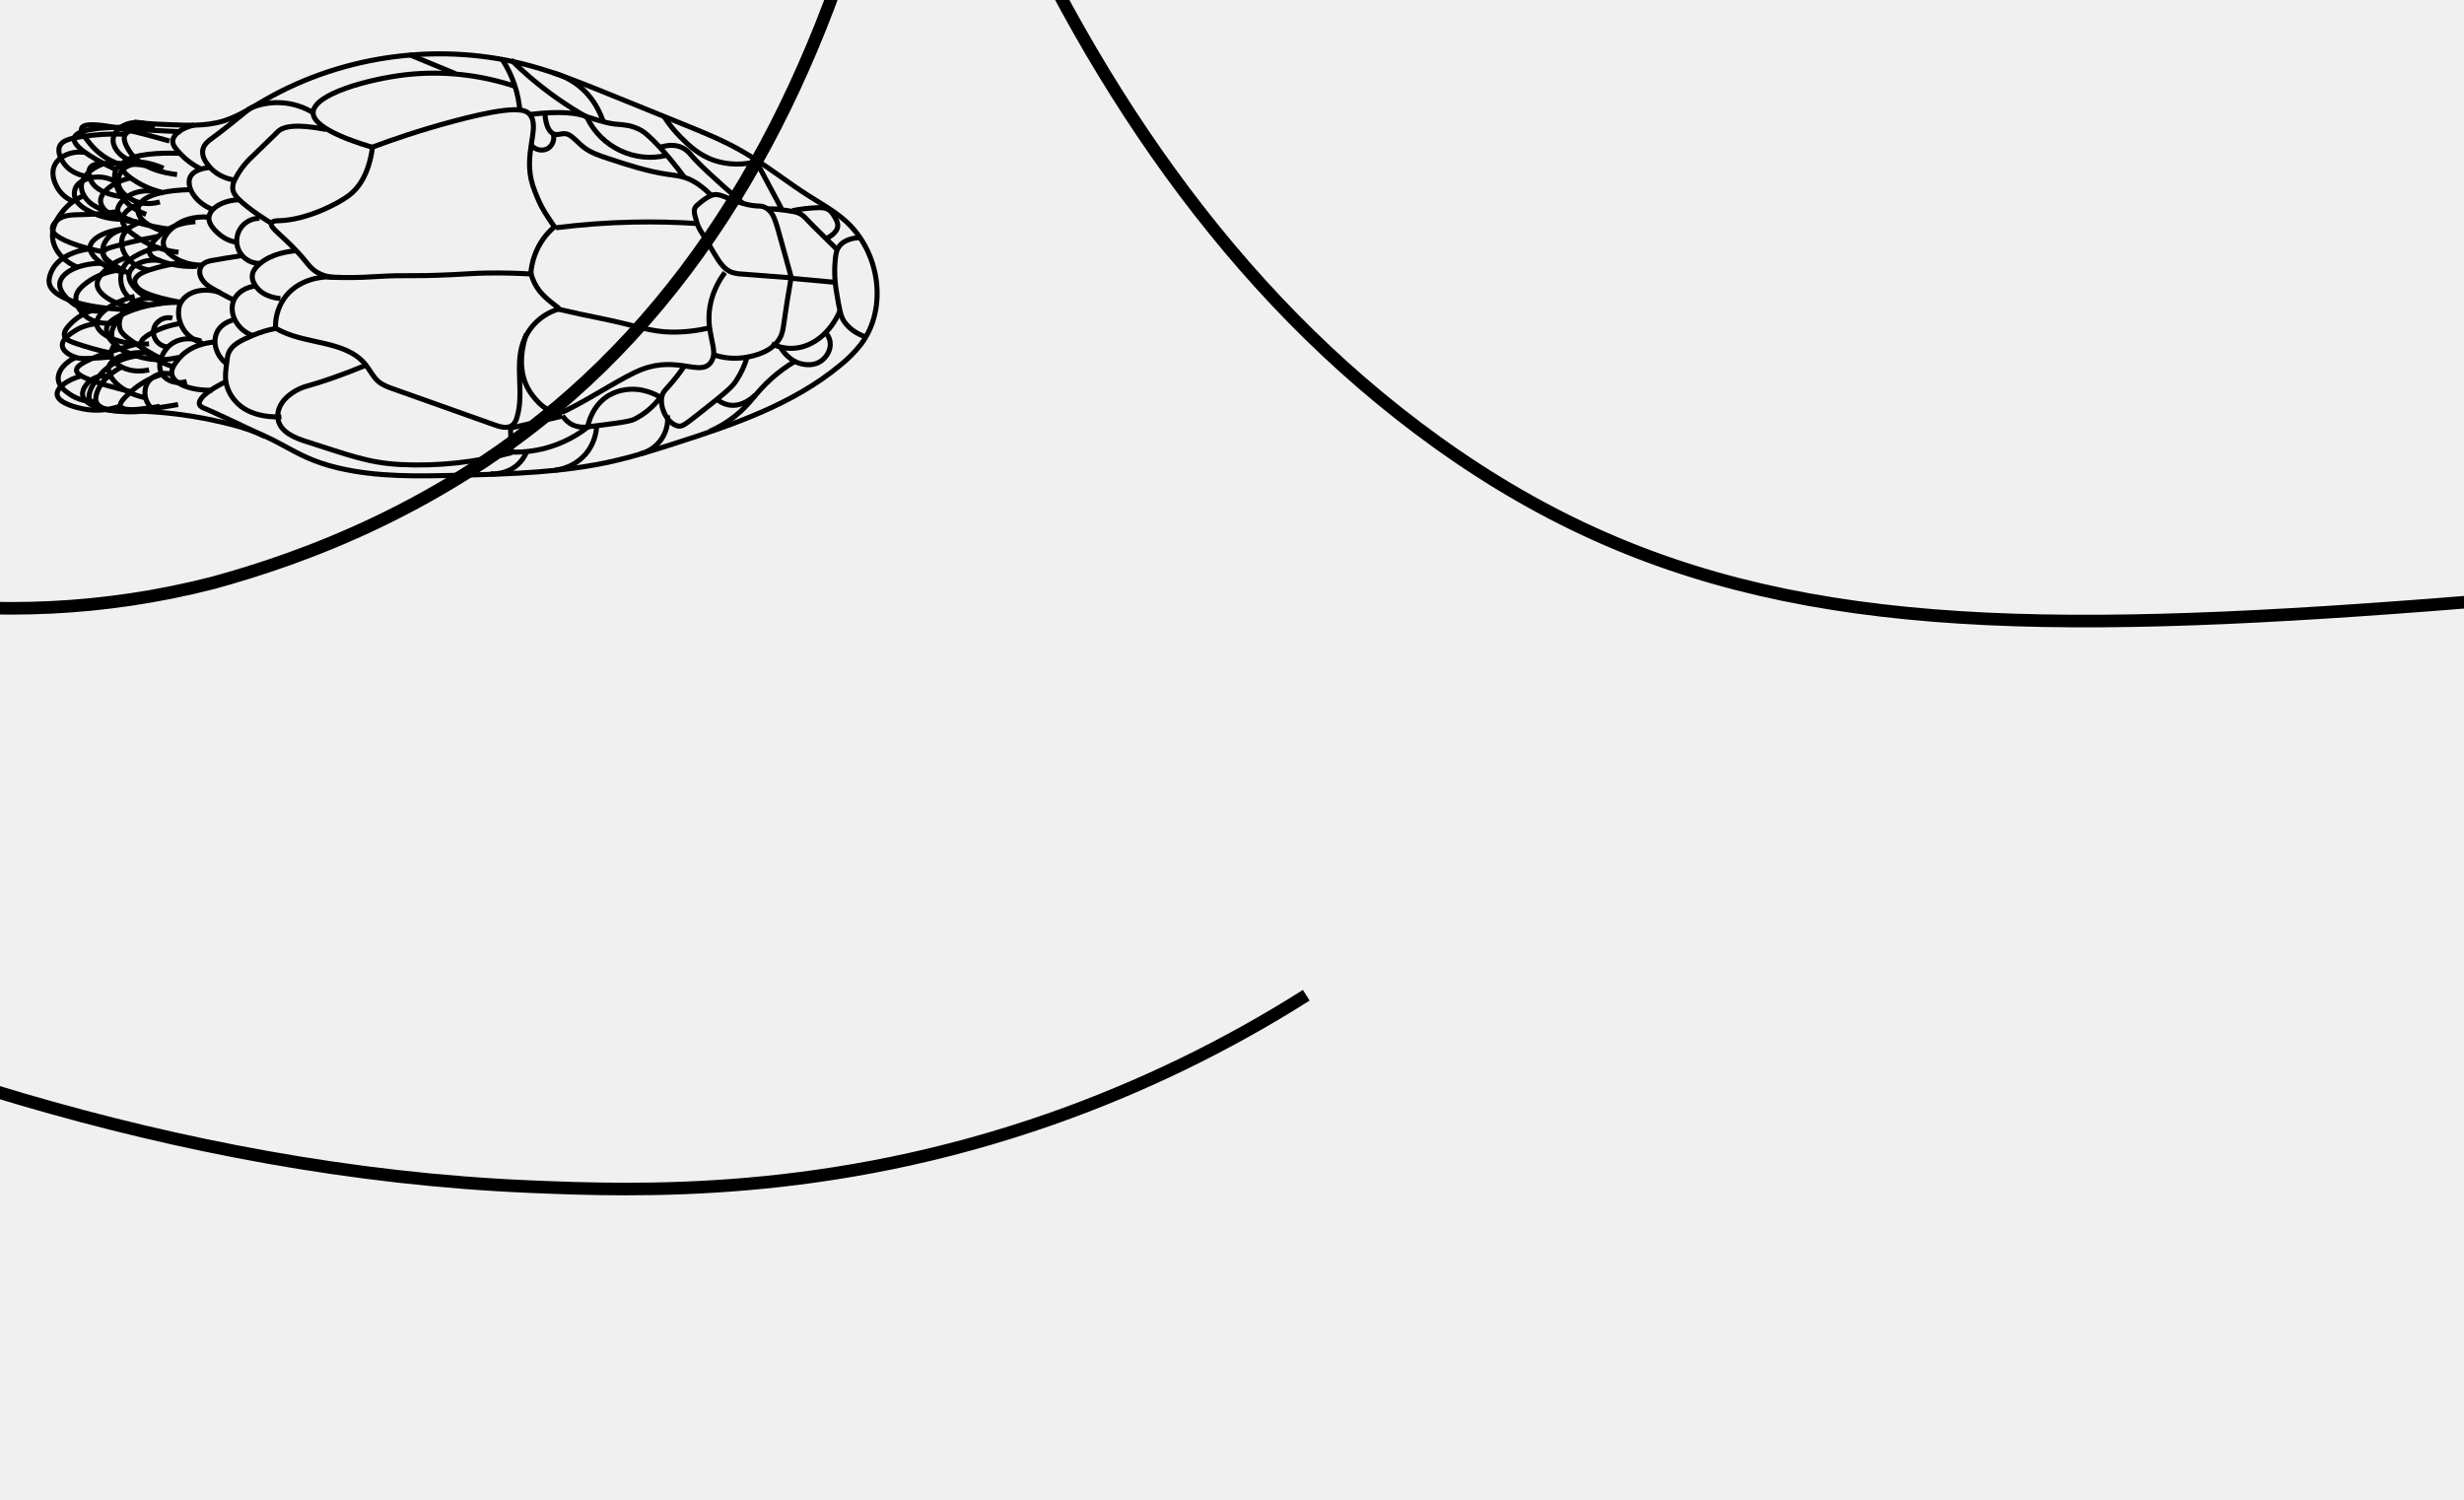
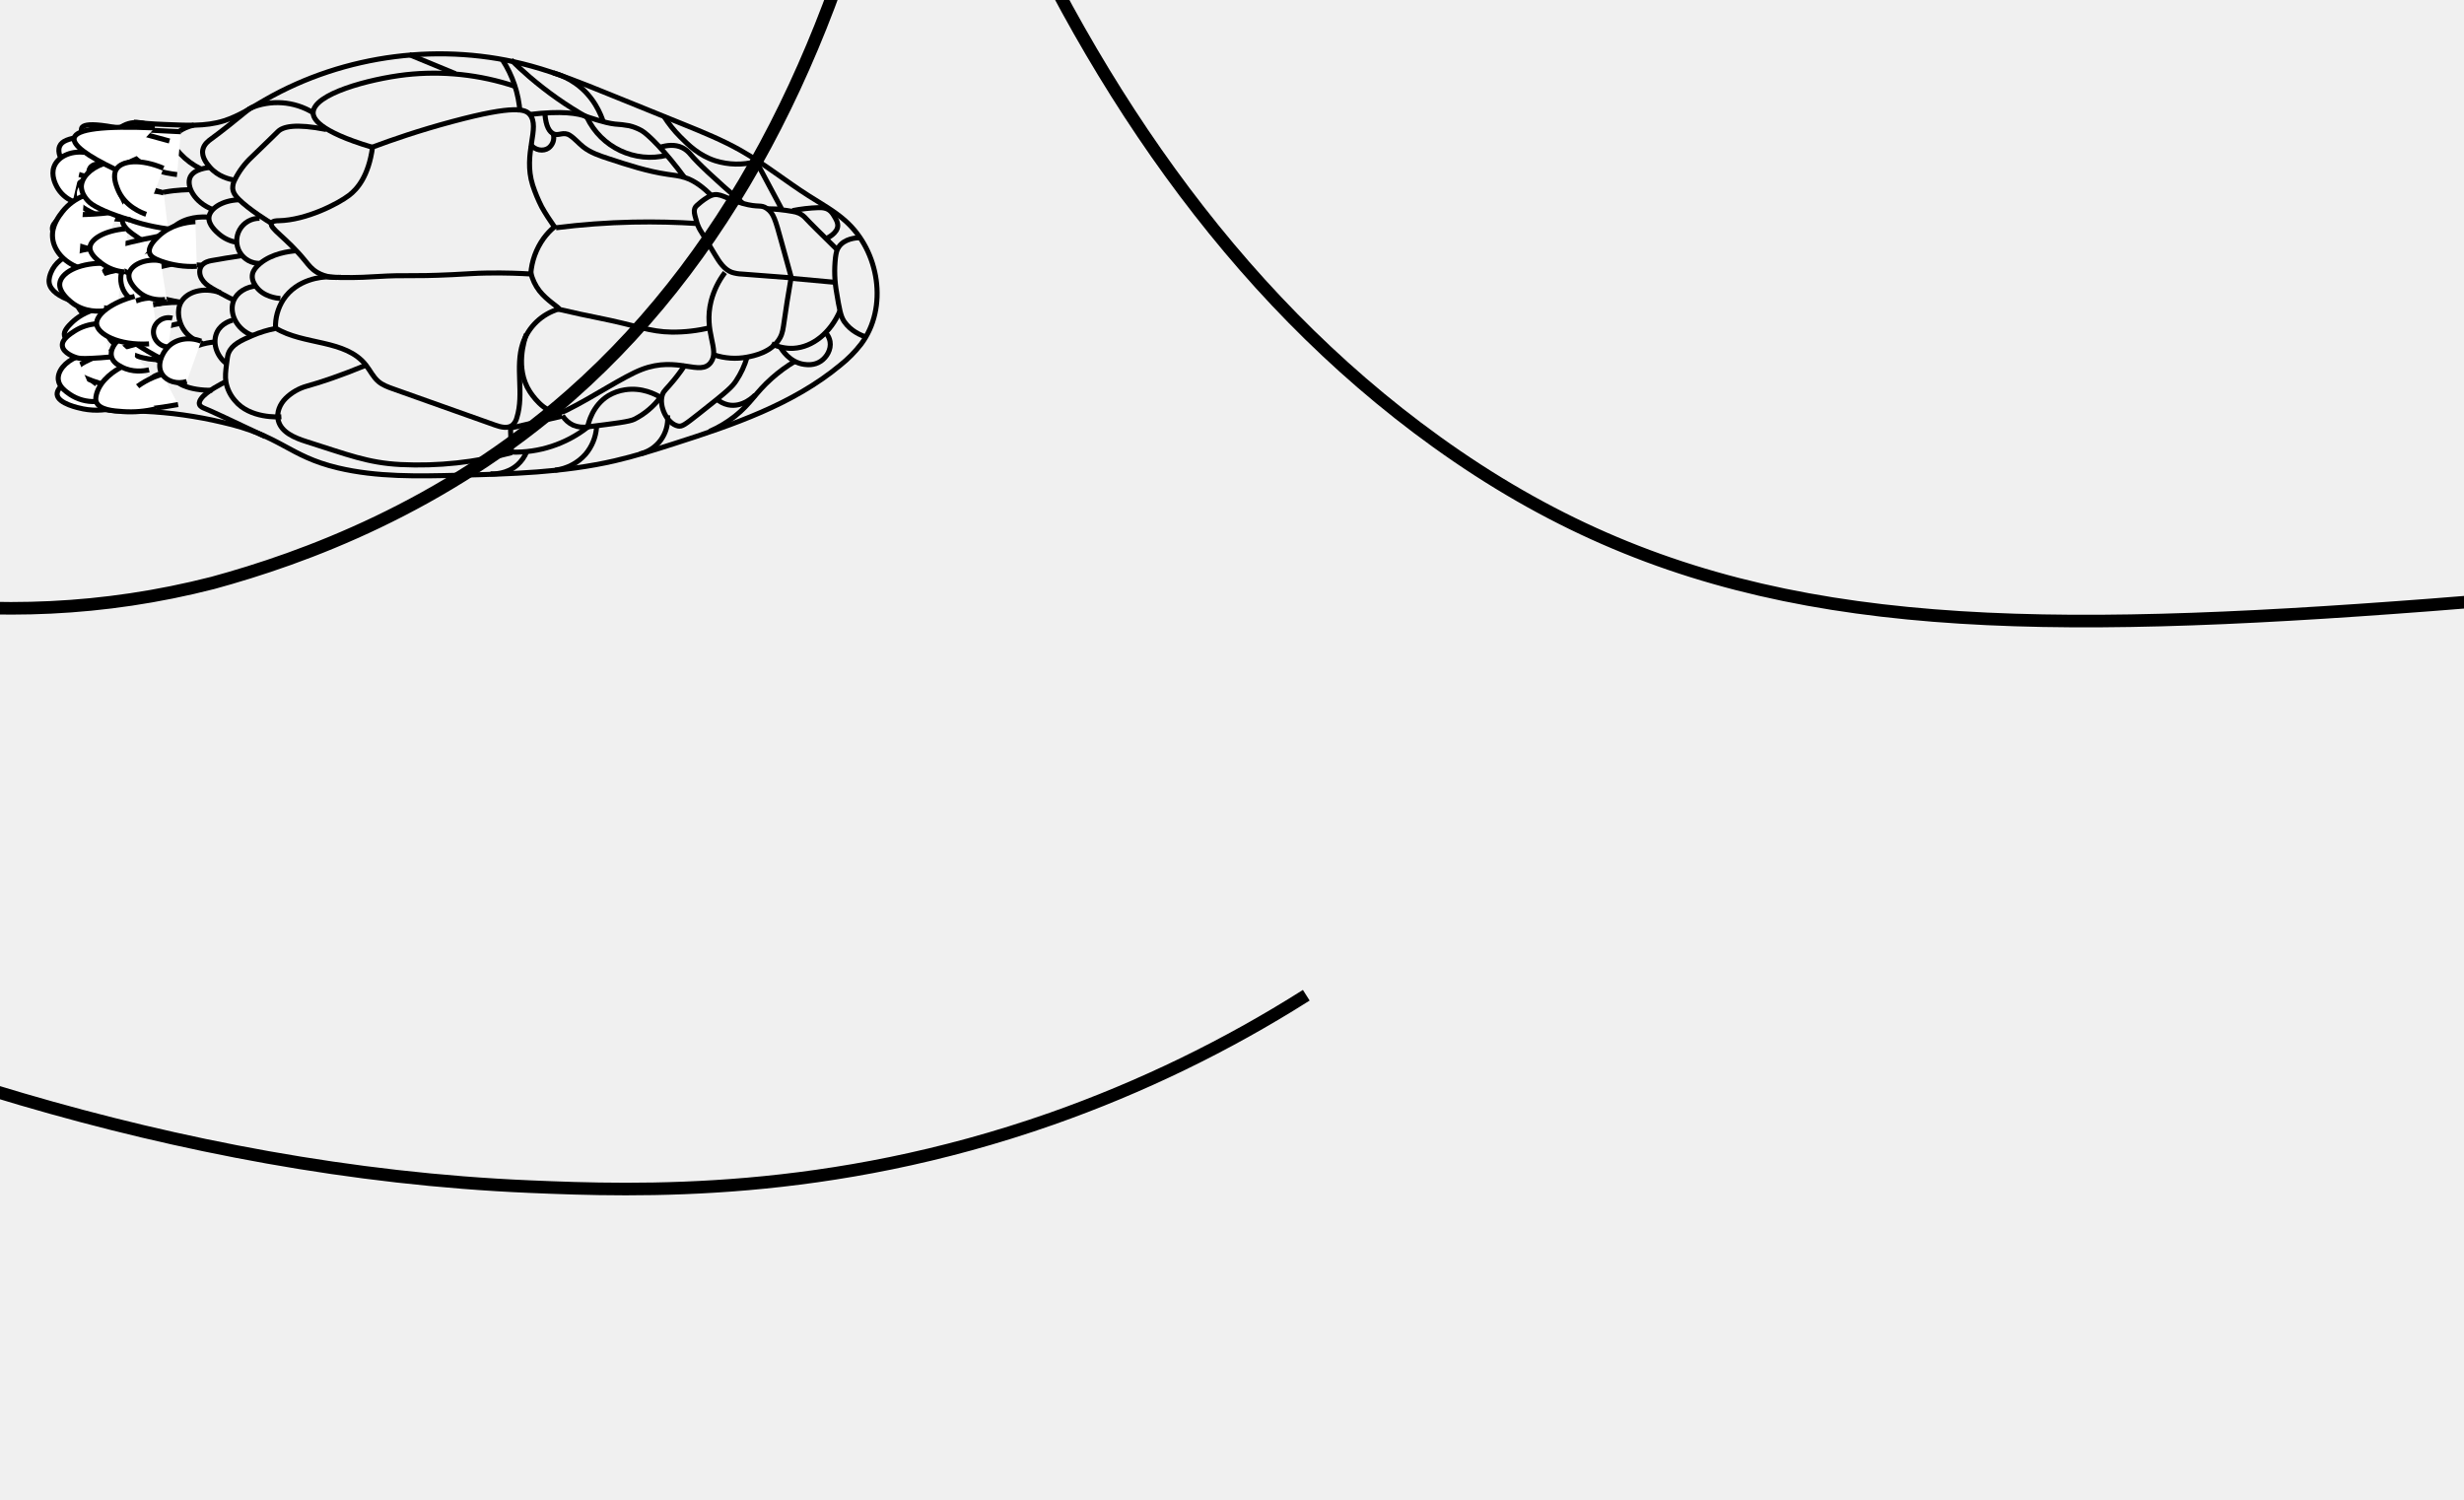
<svg xmlns="http://www.w3.org/2000/svg" viewBox="0 0 1957 1191">
  <defs>
    <style>
-       .cls-1, .cls-2 {
+       .cls-1, .cls-3 {
        fill: none;
+       }
+ 
+       .cls-1, .cls-2, .cls-3 {
        stroke: #000;
        stroke-miterlimit: 10;
      }

-       .cls-1 {
+       .cls-1, .cls-2 {
        stroke-width: 4px;
      }

      .cls-2 {
+         fill: #fff;
+       }
+ 
+       .cls-3 {
        stroke-width: 10px;
      }
    </style>
  </defs>
  <g id="snake_head_2" data-name="snake head_2">
    <g>
      <path class="cls-1" d="M441.58,180.91a588.75,588.75,0,0,1,61-4.5c18.35-.39,35.53.1,51.37,1.15" />
      <path class="cls-1" d="M565,155.22c-6.12-6-12.92-11.59-21-14.19-4.49-1.44-9.23-1.89-13.9-2.58-16-2.34-31.41-7.39-46.75-12.43-7.08-2.32-14.33-4.73-20.17-9.36-3.64-2.89-6.63-6.57-10.51-9.11-5.2-3.42-9,.77-13.1-1.26-2.88-1.44-6.07-5.3-6.8-16.3" />
      <path class="cls-1" d="M664.61,198c-12.33-12.11-21.27-20.91-24.48-24.44a17.14,17.14,0,0,0-5.57-4.22,20.36,20.36,0,0,0-5.16-1.42,140.43,140.43,0,0,0-20.25-2.1l11.74.3-20.13-37.64" />
      <path class="cls-1" d="M600.42,128.39a58.29,58.29,0,0,1-32.36-.71c-13-4.24-21.18-12.4-27.57-18.79A95.1,95.1,0,0,1,527.13,92.1" />
      <path class="cls-1" d="M629.44,167.29A129.2,129.2,0,0,1,650,164.93c2.57-.07,5.46,0,8.23,1.73,2.21,1.39,3.59,3.76,4.89,6s2.29,4.25,2.27,6.49c-.08,6.15-8.51,10-8.91,10.21" />
      <path class="cls-1" d="M544,141.48c-15.64-21.41-29.59-35.08-34.46-37.77a39.13,39.13,0,0,0-9.88-3.85,97.36,97.36,0,0,0-11.32-1.33c-8.12-.85-22.3-5.87-22.3-5.87-7-2.71-19.79-4.83-45.22-1.74" />
      <path class="cls-1" d="M466.15,93.13A55.53,55.53,0,0,0,530,123.24" />
      <path class="cls-1" d="M479.21,97c-1.9-5.92-7.47-20.45-22.14-30.8a57.09,57.09,0,0,0-17.63-8.34" />
      <path class="cls-1" d="M406,47.62c4.51,4.46,9.37,9,14.62,13.48a286.75,286.75,0,0,0,45.54,32" />
      <path class="cls-1" d="M409,68.55a202.75,202.75,0,0,0-86.89-9.18c-28.93,3.39-73.19,15.22-73.4,30.11-.07,4.21,3.32,14.51,47,27.51" />
      <path class="cls-1" d="M325,43.37l36.72,15.16" />
      <path class="cls-1" d="M198.57,86a54.58,54.58,0,0,1,50.13,3.51" />
      <path class="cls-1" d="M259.15,102.86c-24.78-4.88-34.35-2.23-38.28,1.53-.8.78-12.4,12.17-21,20.41a62.07,62.07,0,0,0-13.33,17.92,13.54,13.54,0,0,0-1.72,6.94c.34,3.72,2.65,6.43,4.62,8.42,8.29,8.37,23.83,17.9,26.52,19.54" />
      <path class="cls-1" d="M198.57,86c-12.85,10.55-22.82,18.49-30.9,24.38-2,1.44-5.75,4.16-6.61,8.65-1.12,5.89,3.46,11.23,5.51,13.62,6.69,7.8,15.92,9.83,20,10.45" />
      <path class="cls-1" d="M189.78,158.68c-13.66.47-23.27,7.21-23.84,14-.5,5.87,5.75,11.32,8,13.25a28.77,28.77,0,0,0,14.5,6.63" />
      <path class="cls-1" d="M166.45,133.06c-1,.07-12.35.93-15.4,7.65-3.2,7,2.91,19.95,18.24,25.88" />
      <path class="cls-1" d="M151.71,150.66c-4.2,0-36.76.53-41.51,13a9.15,9.15,0,0,0-.64,3.83c.58,10.95,21.54,16.91,23.46,17.44" />
      <path class="cls-1" d="M154.05,99.32c-9.76,2.36-16.58,7.36-16.84,12.72-.16,3.34,2.27,6.06,5.92,10a55.69,55.69,0,0,0,16.12,12" />
      <path class="cls-1" d="M142.79,121.78c-7.61-.28-30.06-.74-41.19,4.91-4.37,2.21-4.92,4.32-5,5.08-.29,1.8.52,4.55,7.19,9.53a68.1,68.1,0,0,0,24,11.22" />
      <path class="cls-1" d="M104.11,141.23c-14.41,3.14-24.45,11.62-24.23,18.55.24,7.9,13.94,17.9,34.21,16.34" />
      <path class="cls-1" d="M101.51,204.52a36.38,36.38,0,0,0-16.94,9.19c-3,2.88-7.38,7.19-7.44,11.78C77,233.37,89.73,242,109,245.33" />
      <path class="cls-1" d="M115.82,98.47C102.54,94.3,91,102,89.9,110c-.85,6,4,13.26,12.14,16.89" />
      <path class="cls-1" d="M590.12,161.63c-23.55-20.38-36.42-32.6-41.68-39a19.05,19.05,0,0,0-6.55-5.33c-5.94-2.87-12.44-1.87-17.18-.45" />
      <path class="cls-1" d="M399,47.41a87.39,87.39,0,0,1,14,41.8" />
      <path class="cls-1" d="M116.55,280.16C100.67,279,88,284.66,86.42,291.44c-1.73,7.5,9.16,20.5,29.33,24.56" />
      <path class="cls-1" d="M106.29,97.06c5.8.65,14.1,1.43,24.11,1.79,16.81.61,32.41,1.86,47.45-2.88,11.73-3.69,22.12-10.58,32.78-16.7,63.2-36.27,141-46.14,211.27-26.82,20.73,5.71,40.71,13.8,60.64,21.87l60.12,24.36c15.52,6.29,31.1,12.61,45.68,20.86,18.84,10.66,35.74,24.4,54,36,9.89,6.31,20.23,12,29,19.82,27.09,23.94,34.23,68.93,12.61,97.9A98.67,98.67,0,0,1,667.43,290c-37.67,31.29-85.33,47.42-132,62.37-15.59,5-31.22,9.94-47.17,13.63-40.55,9.36-82.5,10.44-124.1,11.48-32.1.8-64.62,1.56-95.85-5.87-39.7-9.46-44.66-25.68-92.25-36.32a335.62,335.62,0,0,0-61.78-8.6c-6.53-.29-11.92-.34-15.53-.34" />
      <path class="cls-1" d="M443.62,245.62c13,3.06,23.56,5.25,30.37,6.6,32.28,6.44,42.1,11.37,59.49,11.56A123.29,123.29,0,0,0,564,260.25" />
      <path class="cls-1" d="M575.77,216.48a63.61,63.61,0,0,0-11,22.7c-6.14,24.51,7.11,38.42-.16,48.58-8.28,11.56-26.32-5.28-54.84,5.67-14.65,5.62-38,21.59-59.68,32.35a15.62,15.62,0,0,1-5.74,1.78c-12.26,1.07-22.58-15-23.68-16.72-11.8-18.36-4.15-41.07-2.58-45.47" />
      <path class="cls-1" d="M421.54,217.63a55.15,55.15,0,0,1,10.23-28.29,51.59,51.59,0,0,1,8.59-9.15c-3.57-5.15-7.09-10.4-10.13-15.88a122.7,122.7,0,0,1-7.16-17.23c-7.94-25.16,6.35-45.89-2.29-56.16-3.34-4-11.34-7.85-61.65,5.65-26.17,7-47.69,14.44-63.23,20.25-3.15,23.24-12.26,33.44-18.59,38.29-8.89,6.8-34,19.71-55.88,20.2-1.54,0-4.84.05-5.77,1.88-2.1,4.15,11.4,11.07,26.89,30.16,2.72,3.35,5,6.42,9.46,9.06,6.84,4,14.11,4.21,18.87,3.84" />
      <path class="cls-1" d="M258.93,220c-2.18.06-22.9,1-34,18.13a39.49,39.49,0,0,0-6.12,22.42c22.4,13.78,55.57,8.73,71.81,29.42,3.38,4.31,5.74,9.5,9.91,13.05,3.38,2.87,7.65,4.41,11.82,5.89l80.77,28.7c4.65,1.65,10.34,3.14,14.09-.07a12.14,12.14,0,0,0,3.3-5.82c5.94-18.95-1.56-40.21,4.7-59a42.91,42.91,0,0,1,28.59-27.26s.11,0,.15-.09c.57-.89-9.36-6.45-15.56-14.37a37.79,37.79,0,0,1-6.84-14.5" />
      <path class="cls-1" d="M421.54,217.63c-8-.49-20-1-34.65-.77-10.64.18-12.71.59-27.72,1.3-34.78,1.64-35.12,0-59.8,1.5-4.77.3-15.18,1-29.28.74-4.75-.1-8.63-.28-11.16-.41" />
      <path class="cls-1" d="M552.48,173.2c-.89-3.11-1.44-5.46-.71-7.58.58-1.66,1.92-2.69,4.4-4.73.74-.61,5.22-4.31,8.86-5.67,6.76-2.55,11.23,2.59,25.09,6.41,12.76,3.52,14,.54,19,4,5.26,3.65,6.71,8.9,11.42,26.05,2.3,8.35,6.44,23.42,8,29l-39.2-3a29,29,0,0,1-8.19-1.42c-6.07-2.3-9.84-8.23-13.18-13.79q-5.44-9.09-10.91-18.18a29.07,29.07,0,0,1-3.5-7.28c-.38-1.39-.75-2.64-1.08-3.79" />
      <path class="cls-1" d="M593.38,283.62a68.06,68.06,0,0,1-8.79,18.93c-3.12,4.64-5.88,7.46-29.32,25.9-11.33,8.92-13.52,10.58-16.77,9.93-8.48-1.69-15.54-15.72-12.37-24.92,1.18-3.39,3-4,9.48-12,3.87-4.78,6.76-8.93,8.63-11.76" />
      <path class="cls-1" d="M628.24,221.05c-2.48,14.15-4.18,25.52-5.29,33.38-1,6.86-1.35,10.14-3.49,14-6.42,11.51-21,14.23-26.08,15.23a52.39,52.39,0,0,1-26.26-1.78" />
      <path class="cls-1" d="M524.54,315.55A58.7,58.7,0,0,1,503.83,333c-3.9,1.93-14.86,3.28-36.78,6a21.09,21.09,0,0,1-11.77-1.26,20.19,20.19,0,0,1-8.56-7.61" />
      <path class="cls-1" d="M524.54,315.55c-3.87-2.32-14.62-8.06-28.17-5.95a36.53,36.53,0,0,0-13.14,4.65c-12.58,7.71-15.87,21.58-16.59,25.11a93.85,93.85,0,0,1-60.49,19.74l-.7-19.1,41.06-9.46" />
      <path class="cls-1" d="M473.8,339.52A37.42,37.42,0,0,1,465,360.84a38,38,0,0,1-24.18,12.6" />
      <path class="cls-1" d="M682.74,188.8c-2.89.08-11.91.7-16.48,7.21-1.63,2.32-2.2,4.69-2.69,8.55a95.41,95.41,0,0,0,.93,28c2.08,12.47,3.12,18.71,6,22.87,5.32,7.65,13.21,10.93,17.65,12.34" />
      <path class="cls-1" d="M628.24,221.05l34.59,3.16" />
      <path class="cls-1" d="M667.1,247c-7.41,17.11-21.47,28.79-36.92,29.65a35.91,35.91,0,0,1-17.39-3.58" />
      <path class="cls-1" d="M631.55,286.86A120.71,120.71,0,0,0,613,300.42c-13.35,11.85-16.51,20-29.23,30.12a92.53,92.53,0,0,1-20.35,12.17" />
      <path class="cls-1" d="M619.85,275.84c1,1.7,7.24,12,18.82,13.57,2.11.28,8,1.07,13.31-2.57,4.58-3.13,8.35-9.22,7.28-15.55a14.29,14.29,0,0,0-3-6.47" />
      <path class="cls-1" d="M218.58,260.92a90.29,90.29,0,0,0-18.06,5.57c-9.17,3.95-16.16,7.07-19,13.92-.73,1.76-1,4.14-1.61,8.9-.68,5.46-1.2,9.67-.44,14.22a30.85,30.85,0,0,0,7,14.51c11.9,14.66,35.07,13.14,37,13" />
      <path class="cls-1" d="M290.84,290c-20.71,8.51-35.68,13.5-47.07,16.67A39,39,0,0,0,227,316.28c-4.63,4.56-7.57,11.33-6,17.64,2.37,9.53,13.14,13.91,22.51,16.88,32.69,10.33,48.58,16.85,74.66,18.18a286.57,286.57,0,0,0,88.29-9.45" />
      <path class="cls-1" d="M206.19,173.39a17.91,17.91,0,1,0,.26,35.81" />
      <path class="cls-1" d="M235.49,199.14c-6.12.47-19.36,2.18-28.91,10.12-5.47,4.55-6.08,8.1-6.2,9.38-.4,4,1.76,7.16,2.82,8.7,5.79,8.46,16.94,9.57,19.49,9.77" />
      <path class="cls-1" d="M203.79,227.12c-8.23.6-15.47,5-18.18,11.55-3.92,9.45,1.81,22.88,14.91,27.82" />
      <path class="cls-1" d="M184.83,254.31c-1.55.4-8.85,2.45-12.3,9.19-3.93,7.7-1.28,18.43,7.18,25.24" />
      <path class="cls-1" d="M192.38,203c-9.37,1.36-17.58,2.76-24.48,4-2.41.45-5.4,1.27-7.51,3.74-2.52,3-2.15,7.58-.13,10.9,1.83,3,3.94,4.85,8.63,7.64,4.3,2.55,10.05,5.77,17.1,9.21" />
      <path class="cls-1" d="M169.33,271.77c-4.92.48-18.81,2.49-27.8,13.73-2.45,3.06-5.89,7.37-5,11.84,1.4,7.32,13.94,12.9,32,12.66" />
      <path class="cls-1" d="M179.39,303.07c-2.76,1.37-15.6,7.8-19.61,13.56-.6.86-1.93,2.75-1.35,4.57s2.89,2.73,3.59,3c4.42,1.67,22.93,10.37,48.67,22.6" />
      <path class="cls-1" d="M165.57,172.49c-5.15-.4-17.79-.59-27.67,7.75-2.64,2.23-8.94,7.55-8.11,13.88.52,4,3.68,6.61,6.41,8.79,8.2,6.53,17.93,7.63,23.74,7.7" />
      <path class="cls-1" d="M146.85,207.93c-3,.48-28.68,4.75-36.08,10.09-1.06.76-3.44,2.48-3.71,5.1s1.51,4.53,2.25,5.4c5.77,6.7,31.78,11.16,34.43,11.61" />
      <path class="cls-1" d="M143.37,256.85c-12.71,2.17-20.78,6.21-25.3,9-3.25,2-6,4.15-6.14,7-.15,2.54,1.72,4.77,4.62,7.27,3.72,3.2,10.39,7.94,21.27,11.23" />
      <path class="cls-1" d="M136.49,297.34c-7.6-2.34-15.61.64-19.27,6.74-4.41,7.32-1.8,17.93,6.66,22.86" />
      <path class="cls-1" d="M143.74,240.13c-20.8-.21-35.62,4.71-44.41,8.57-12.51,5.48-14.19,9.41-14.61,11.63-1.23,6.61,5.72,14.81,17.47,20.7" />
      <path class="cls-1" d="M599.88,313.64c-.66.72-9.94,10.42-21.69,7.89a20.51,20.51,0,0,1-9.45-5" />
      <path class="cls-1" d="M530.19,330A28.66,28.66,0,0,1,508,360.6" />
      <path class="cls-1" d="M418.4,358.6A28.5,28.5,0,0,1,411,369.2c-8.55,7.6-19,7.32-21.54,7.19" />
      <path class="cls-1" d="M175,232.46c-13.55-4.69-26.59-.73-31.25,7.67-3.87,7-.93,15.18-.37,16.72,4.22,11.74,16.08,15.49,17.57,15.93" />
      <path class="cls-1" d="M114.09,176.12c-8.24,1.41-15.18,6.32-17,12.77-2.7,9.5,5.5,22.92,21,25.56" />
      <path class="cls-1" d="M88.62,299.86a17.56,17.56,0,0,0-11.94-.27c-6.75,2.4-11.71,9.23-11.07,14.1.92,7,14,13.33,33.18,12.69" />
      <path class="cls-1" d="M439.55,106.88a10.42,10.42,0,0,1-3.83,10.67c-4.14,2.9-10.55,2-14.28-2.71" />
    </g>
  </g>
  <g id="scales_2">
    <g>
-       <path class="cls-1" d="M143.63,104.64l-31.58-1.58c-4.56-.23-10,0-12.5,3.77-2.66,4,1.65,10.69,3.08,13,9.11,14.47,29.38,17.87,38,18.82" />
-       <path class="cls-1" d="M115.5,131.75c-6.91-2.72-14.31-1.26-18.4,3.46A14,14,0,0,0,93.87,145c.58,7.35,7.5,11.49,10.19,13.1,9.59,5.73,20.1,3.08,22.88,2.29" />
-       <path class="cls-1" d="M125.79,197a42.16,42.16,0,0,0-14.86,4.57c-5.2,2.74-11.16,5.88-13.77,12.67a20.64,20.64,0,0,0,1.78,17.89c5.69,9,19.75,12.66,33.72,7.19" />
-       <path class="cls-1" d="M113.21,241.55c-3.77.91-15.09,4.15-21.19,14.53-1.62,2.76-4,6.8-3.14,11.47,1.62,8.93,13.73,13.1,19.76,15.18,12.87,4.44,25,3.09,33.17,1.14" />
-       <path class="cls-1" d="M126.94,322.76c-4.71.85-50.1,8.77-55.65-4.72-2.47-6,3.73-14.44,6.47-18.15,10.44-14.19,26.87-16.67,30.88-17.16" />
-       <path class="cls-1" d="M93.77,145.48c-2.52-1.66-10.07-6.12-19.45-4.58-2.35.39-11.95,2-14.61,9a11.26,11.26,0,0,0-.49,5.77c1.18,6.62,8.16,10.26,12.82,12.69a52.64,52.64,0,0,0,25.16,5.72" />
-       <path class="cls-1" d="M97.2,214.1c-14.77,1.54-23.94,7.17-28.44,10.52-6.9,5.14-8,8.76-8.3,10.57-1.23,7,4.49,12.95,5.86,14.37,9,9.33,23.18,7.19,25.16,6.86" />
-       <path class="cls-1" d="M101.78,182.08c-12.82-.15-21.36,10.25-20.12,18.76.92,6.29,7.25,12,15.54,13.26" />
-       <path class="cls-1" d="M99.49,106.59A174.21,174.21,0,0,0,64,108.66c-9.77,1.61-14.78,3.33-16.57,7.39-2.22,5,1.57,11,2.65,12.75,7,11,21.7,12,24.21,12.1" />
-       <path class="cls-1" d="M113.21,161.49c-9,2-15.54,7.08-16,12.58-.51,6,6.29,10.6,12.58,14.87,5.91,4,16.37,9.67,32,11.44" />
+       <path class="cls-2" d="M99.49,106.59A174.21,174.21,0,0,0,64,108.66c-9.77,1.61-14.78,3.33-16.57,7.39-2.22,5,1.57,11,2.65,12.75,7,11,21.7,12,24.21,12.1" />
+       <path class="cls-2" d="M126.94,322.76c-4.71.85-50.1,8.77-55.65-4.72-2.47-6,3.73-14.44,6.47-18.15,10.44-14.19,26.87-16.67,30.88-17.16" />
+       <path class="cls-2" d="M97.2,214.1c-14.77,1.54-23.94,7.17-28.44,10.52-6.9,5.14-8,8.76-8.3,10.57-1.23,7,4.49,12.95,5.86,14.37,9,9.33,23.18,7.19,25.16,6.86" />
+       <path class="cls-2" d="M93.77,145.48c-2.52-1.66-10.07-6.12-19.45-4.58-2.35.39-11.95,2-14.61,9a11.26,11.26,0,0,0-.49,5.77c1.18,6.62,8.16,10.26,12.82,12.69a52.64,52.64,0,0,0,25.16,5.72" />
+       <path class="cls-2" d="M113.21,241.55c-3.77.91-15.09,4.15-21.19,14.53-1.62,2.76-4,6.8-3.14,11.47,1.62,8.93,13.73,13.1,19.76,15.18,12.87,4.44,25,3.09,33.17,1.14" />
+       <path class="cls-2" d="M101.78,182.08c-12.82-.15-21.36,10.25-20.12,18.76.92,6.29,7.25,12,15.54,13.26" />
+       <path class="cls-2" d="M125.79,197a42.16,42.16,0,0,0-14.86,4.57c-5.2,2.74-11.16,5.88-13.77,12.67a20.64,20.64,0,0,0,1.78,17.89c5.69,9,19.75,12.66,33.72,7.19" />
+       <path class="cls-2" d="M113.21,161.49c-9,2-15.54,7.08-16,12.58-.51,6,6.29,10.6,12.58,14.87,5.91,4,16.37,9.67,32,11.44" />
+       <path class="cls-2" d="M115.5,131.75c-6.91-2.72-14.31-1.26-18.4,3.46A14,14,0,0,0,93.87,145c.58,7.35,7.5,11.49,10.19,13.1,9.59,5.73,20.1,3.08,22.88,2.29" />
+       <path class="cls-2" d="M143.63,104.64l-31.58-1.58c-4.56-.23-10,0-12.5,3.77-2.66,4,1.65,10.69,3.08,13,9.11,14.47,29.38,17.87,38,18.82" />
    </g>
    <g>
-       <path class="cls-1" d="M155.18,176.08c-7.79.48-19.78,2.64-29.07,11.38-2.55,2.41-8.84,8.33-7.3,13.5.72,2.4,3,4.24,9,6.45a72.74,72.74,0,0,0,28.52,4.13" />
-       <path class="cls-1" d="M136.88,252.71c-6.94-1.75-13.75,2.82-14.86,9.15-1.16,6.54,4,13.35,11.43,13.73" />
-       <path class="cls-1" d="M159.76,271c-9.65-3.7-20-1.92-26.31,4.57-4.5,4.67-9.56,14.54-4.44,22,3.72,5.41,11.57,7.79,19.31,5.44" />
-       <path class="cls-1" d="M130,153.21c-4.68-1.18-19.91-4.44-30.13,4-1.29,1.07-7.44,6.12-6.23,10.7.81,3.09,4.36,4.72,6.9,5.76,5.64,2.29,16.1,5.85,32.89,8.17" />
-       <path class="cls-1" d="M127.73,207c-13.38-1.88-23.71,3.65-25.16,10.3-1.51,6.93,6.87,13.92,8,14.87,8.22,6.85,18.22,6,20.59,5.72" />
-       <path class="cls-1" d="M120.87,236.7c-1.82,0-14.64-.24-21.73,9.15-.91,1.21-5.87,7.86-3.94,15,.8,2.95,2.69,5.58,13.09,12.49a208.9,208.9,0,0,0,19.44,11.44" />
-       <path class="cls-1" d="M120.87,131.47c-5.74-.52-27.36-2.41-41-1.55-2.4.15-6.41.5-8.31,3.32-2.27,3.37-.19,8.35.35,9.64,5,11.84,25.56,13.55,28.37,13.76" />
-       <path class="cls-1" d="M93.42,168.08a215.46,215.46,0,0,1-25.16,2.28c-10.37.33-17.72-.21-23.14,4.87-.89.83-3.84,3.61-3.5,6.93.3,2.94,3.06,5,6,6.75,10.43,6,27.54,9.81,34.34,11.19" />
-       <path class="cls-1" d="M126.59,187.52c-16.84,3.12-29.39,6.38-37.74,8.79-2.74.79-6.23,1.85-6.79,4.23C81,205.29,92.23,212,102.57,217.26" />
-       <path class="cls-1" d="M79.7,244.71c-12.17,2.61-19.17,8.16-22.67,11.55C54.26,259,50.24,263,51.21,266.7c.79,3.06,4.55,4.51,9.21,6.11a253.56,253.56,0,0,0,26.14,7.36" />
-       <path class="cls-1" d="M128.88,297.32a62.18,62.18,0,0,0-25.24,14.15c-4.58,4.28-8.9,8.3-7.93,11,1.18,3.34,10.51,5.18,45.75-1.14" />
-       <path class="cls-1" d="M108.29,273.3c-8.86,2.36-29.72,8.17-40.9,14.17-3.47,1.86-6.76,4.14-6.63,6.71.09,1.73,1.72,3.12,3.68,4.3,9,5.36,33.12,11.13,39.27,12.57" />
-       <path class="cls-1" d="M70.55,197.81c-2.51.29-23.63,3-30,18.54-.63,1.56-2.06,5.07-1.45,8.53,2.07,11.71,26.88,19.5,60,21" />
-       <path class="cls-1" d="M134.6,112C82,97,66.78,97.31,64.83,101.74c-1.17,2.64,2.28,6.94,6.62,12.35a51.74,51.74,0,0,0,23.11,16.24" />
-       <path class="cls-1" d="M64.83,298.47C53,301.72,45,308.05,45.38,313.33,46,320.67,62.77,324.12,66,324.77a56,56,0,0,0,29.74-2.29" />
+       <path class="cls-2" d="M134.6,112C82,97,66.78,97.31,64.83,101.74c-1.17,2.64,2.28,6.94,6.62,12.35a51.74,51.74,0,0,0,23.11,16.24" />
+       <path class="cls-2" d="M64.83,298.47C53,301.72,45,308.05,45.38,313.33,46,320.67,62.77,324.12,66,324.77a56,56,0,0,0,29.74-2.29" />
+       <path class="cls-2" d="M79.7,244.71c-12.17,2.61-19.17,8.16-22.67,11.55C54.26,259,50.24,263,51.21,266.7c.79,3.06,4.55,4.51,9.21,6.11a253.56,253.56,0,0,0,26.14,7.36" />
+       <path class="cls-2" d="M70.55,197.81c-2.51.29-23.63,3-30,18.54-.63,1.56-2.06,5.07-1.45,8.53,2.07,11.71,26.88,19.5,60,21" />
+       <path class="cls-2" d="M120.87,236.7c-1.82,0-14.64-.24-21.73,9.15-.91,1.21-5.87,7.86-3.94,15,.8,2.95,2.69,5.58,13.09,12.49a208.9,208.9,0,0,0,19.44,11.44" />
+       <path class="cls-2" d="M120.87,131.47c-5.74-.52-27.36-2.41-41-1.55-2.4.15-6.41.5-8.31,3.32-2.27,3.37-.19,8.35.35,9.64,5,11.84,25.56,13.55,28.37,13.76" />
+       <path class="cls-2" d="M93.42,168.08a215.46,215.46,0,0,1-25.16,2.28c-10.37.33-17.72-.21-23.14,4.87-.89.83-3.84,3.61-3.5,6.93.3,2.94,3.06,5,6,6.75,10.43,6,27.54,9.81,34.34,11.19" />
+       <path class="cls-2" d="M126.59,187.52c-16.84,3.12-29.39,6.38-37.74,8.79-2.74.79-6.23,1.85-6.79,4.23C81,205.29,92.23,212,102.57,217.26" />
+       <path class="cls-2" d="M128.88,297.32a62.18,62.18,0,0,0-25.24,14.15c-4.58,4.28-8.9,8.3-7.93,11,1.18,3.34,10.51,5.18,45.75-1.14" />
+       <path class="cls-2" d="M108.29,273.3c-8.86,2.36-29.72,8.17-40.9,14.17-3.47,1.86-6.76,4.14-6.63,6.71.09,1.73,1.72,3.12,3.68,4.3,9,5.36,33.12,11.13,39.27,12.57" />
+       <path class="cls-2" d="M127.73,207c-13.38-1.88-23.71,3.65-25.16,10.3-1.51,6.93,6.87,13.92,8,14.87,8.22,6.85,18.22,6,20.59,5.72" />
+       <path class="cls-2" d="M130,153.21c-4.68-1.18-19.91-4.44-30.13,4-1.29,1.07-7.44,6.12-6.23,10.7.81,3.09,4.36,4.72,6.9,5.76,5.64,2.29,16.1,5.85,32.89,8.17" />
+       <path class="cls-2" d="M136.88,252.71c-6.94-1.75-13.75,2.82-14.86,9.15-1.16,6.54,4,13.35,11.43,13.73" />
+       <path class="cls-2" d="M159.76,271c-9.65-3.7-20-1.92-26.31,4.57-4.5,4.67-9.56,14.54-4.44,22,3.72,5.41,11.57,7.79,19.31,5.44" />
+       <path class="cls-2" d="M155.18,176.08c-7.79.48-19.78,2.64-29.07,11.38-2.55,2.41-8.84,8.33-7.3,13.5.72,2.4,3,4.24,9,6.45a72.74,72.74,0,0,0,28.52,4.13" />
    </g>
    <g>
-       <path class="cls-1" d="M129.81,133.62c-17.75-7.56-33-6.33-37.41.83-3.05,5-.37,12.07.81,15.18,5.43,14.38,19.93,19.6,22.87,20.59" />
-       <path class="cls-1" d="M122.94,101.59q-61.65-2.66-64,8Q57,118,92.06,134.76" />
-       <path class="cls-1" d="M100.07,181.66c-16.82,1.42-28.21,8.11-28.6,14.87-.3,5.29,6.19,10.29,9.16,12.58A34.34,34.34,0,0,0,98.93,216" />
-       <path class="cls-1" d="M77.19,257.15a37.15,37.15,0,0,0-17.8,5.7c-3.86,2.48-10.38,6.68-9.87,11.83.58,5.92,10,9,11.11,9.32,2.31.72,4.41.93,12,.6,4-.18,9.46-.5,16-1.15" />
-       <path class="cls-1" d="M96.64,291.46c-4.8,2.56-16.75,9.72-20,21.56-.94,3.49-.55,5.27-.1,6.38,2.53,6.17,13.33,7,21.2,7.52a85.19,85.19,0,0,0,26.31-2.29" />
-       <path class="cls-1" d="M106.93,235.41c-18.2,4.65-30.79,14.46-30.19,21.9.66,8.12,17.35,17.24,41.63,15.85" />
-       <path class="cls-1" d="M81.77,130.19c-10.38,3.81-17.17,11-17.16,18.3a15.05,15.05,0,0,0,2.1,6.84,22.36,22.36,0,0,0,4.76,5.74c4.24,3.62,15.86,9,32,13.72" />
-       <path class="cls-1" d="M80.63,209.11c-19,.13-32.27,7.81-33.17,16-.75,6.75,6.93,13.06,9.15,14.87,10.48,8.6,23.26,7.26,26.3,6.86" />
-       <path class="cls-1" d="M118.37,293.75c-4.15.94-13.15,2.31-21.73-2.29-2.93-1.57-6.86-3.68-8-8-1.69-6.38,4.12-12.14,4.58-12.58" />
-       <path class="cls-1" d="M62.32,212.54c-11.58-4.46-19.82-13.72-20.58-24-.71-9.53,5.2-17,8-20.59A40.65,40.65,0,0,1,66.9,155.35" />
-       <path class="cls-1" d="M66.9,121c-11.35-1.29-21.18,3.78-24,11.43-2.55,6.88,1.22,14,2.29,16a25.82,25.82,0,0,0,12.58,11.43" />
-       <path class="cls-1" d="M76.05,318.91a33.86,33.86,0,0,1-20.59-5.72c-3.29-2.29-8.46-5.88-9.15-11.44-.82-6.71,5.15-14.3,14.87-18.3" />
+       <path class="cls-2" d="M66.9,121c-11.35-1.29-21.18,3.78-24,11.43-2.55,6.88,1.22,14,2.29,16a25.82,25.82,0,0,0,12.58,11.43" />
+       <path class="cls-2" d="M76.05,318.91a33.86,33.86,0,0,1-20.59-5.72c-3.29-2.29-8.46-5.88-9.15-11.44-.82-6.71,5.15-14.3,14.87-18.3" />
+       <path class="cls-2" d="M62.32,212.54c-11.58-4.46-19.82-13.72-20.58-24-.71-9.53,5.2-17,8-20.59A40.65,40.65,0,0,1,66.9,155.35" />
+       <path class="cls-2" d="M77.19,257.15a37.15,37.15,0,0,0-17.8,5.7c-3.86,2.48-10.38,6.68-9.87,11.83.58,5.92,10,9,11.11,9.32,2.31.72,4.41.93,12,.6,4-.18,9.46-.5,16-1.15" />
+       <path class="cls-2" d="M96.64,291.46c-4.8,2.56-16.75,9.72-20,21.56-.94,3.49-.55,5.27-.1,6.38,2.53,6.17,13.33,7,21.2,7.52a85.19,85.19,0,0,0,26.31-2.29" />
+       <path class="cls-2" d="M80.63,209.11c-19,.13-32.27,7.81-33.17,16-.75,6.75,6.93,13.06,9.15,14.87,10.48,8.6,23.26,7.26,26.3,6.86" />
+       <path class="cls-2" d="M118.37,293.75c-4.15.94-13.15,2.31-21.73-2.29-2.93-1.57-6.86-3.68-8-8-1.69-6.38,4.12-12.14,4.58-12.58" />
+       <path class="cls-2" d="M81.77,130.19c-10.38,3.81-17.17,11-17.16,18.3a15.05,15.05,0,0,0,2.1,6.84,22.36,22.36,0,0,0,4.76,5.74c4.24,3.62,15.86,9,32,13.72" />
+       <path class="cls-2" d="M122.94,101.59q-61.65-2.66-64,8Q57,118,92.06,134.76" />
+       <path class="cls-2" d="M129.81,133.62c-17.75-7.56-33-6.33-37.41.83-3.05,5-.37,12.07.81,15.18,5.43,14.38,19.93,19.6,22.87,20.59" />
+       <path class="cls-2" d="M106.93,235.41c-18.2,4.65-30.79,14.46-30.19,21.9.66,8.12,17.35,17.24,41.63,15.85" />
+       <path class="cls-2" d="M100.07,181.66c-16.82,1.42-28.21,8.11-28.6,14.87-.3,5.29,6.19,10.29,9.16,12.58A34.34,34.34,0,0,0,98.93,216" />
    </g>
  </g>
  <g id="main_page">
-     <path class="cls-2" d="M4674,430a14083.07,14083.07,0,0,0-1711-26c-1111.11,50.49-1472.42,198.43-1822-53C484.88-120.91,602-1473.3,615-1475S994.3-162.68,453,314C351.69,403.21,241,443.36,169,463c-174.6,44.69-334.36,9.91-510-53C-850.22,227.62-1127.16-60.15-1156-30c-27.62,28.88,179.86,341.37,524,593,0,0,486.05,355.39,1052.5,379.5,86.88,3.7,236.9,8.65,415-54a996,996,0,0,0,202-98" />
+     <path class="cls-3" d="M4674,430a14083.07,14083.07,0,0,0-1711-26c-1111.11,50.49-1472.42,198.43-1822-53C484.88-120.91,602-1473.3,615-1475S994.3-162.68,453,314C351.69,403.21,241,443.36,169,463c-174.6,44.69-334.36,9.91-510-53C-850.22,227.62-1127.16-60.15-1156-30c-27.62,28.88,179.86,341.37,524,593,0,0,486.05,355.39,1052.5,379.5,86.88,3.7,236.9,8.65,415-54a996,996,0,0,0,202-98" />
  </g>
</svg>
